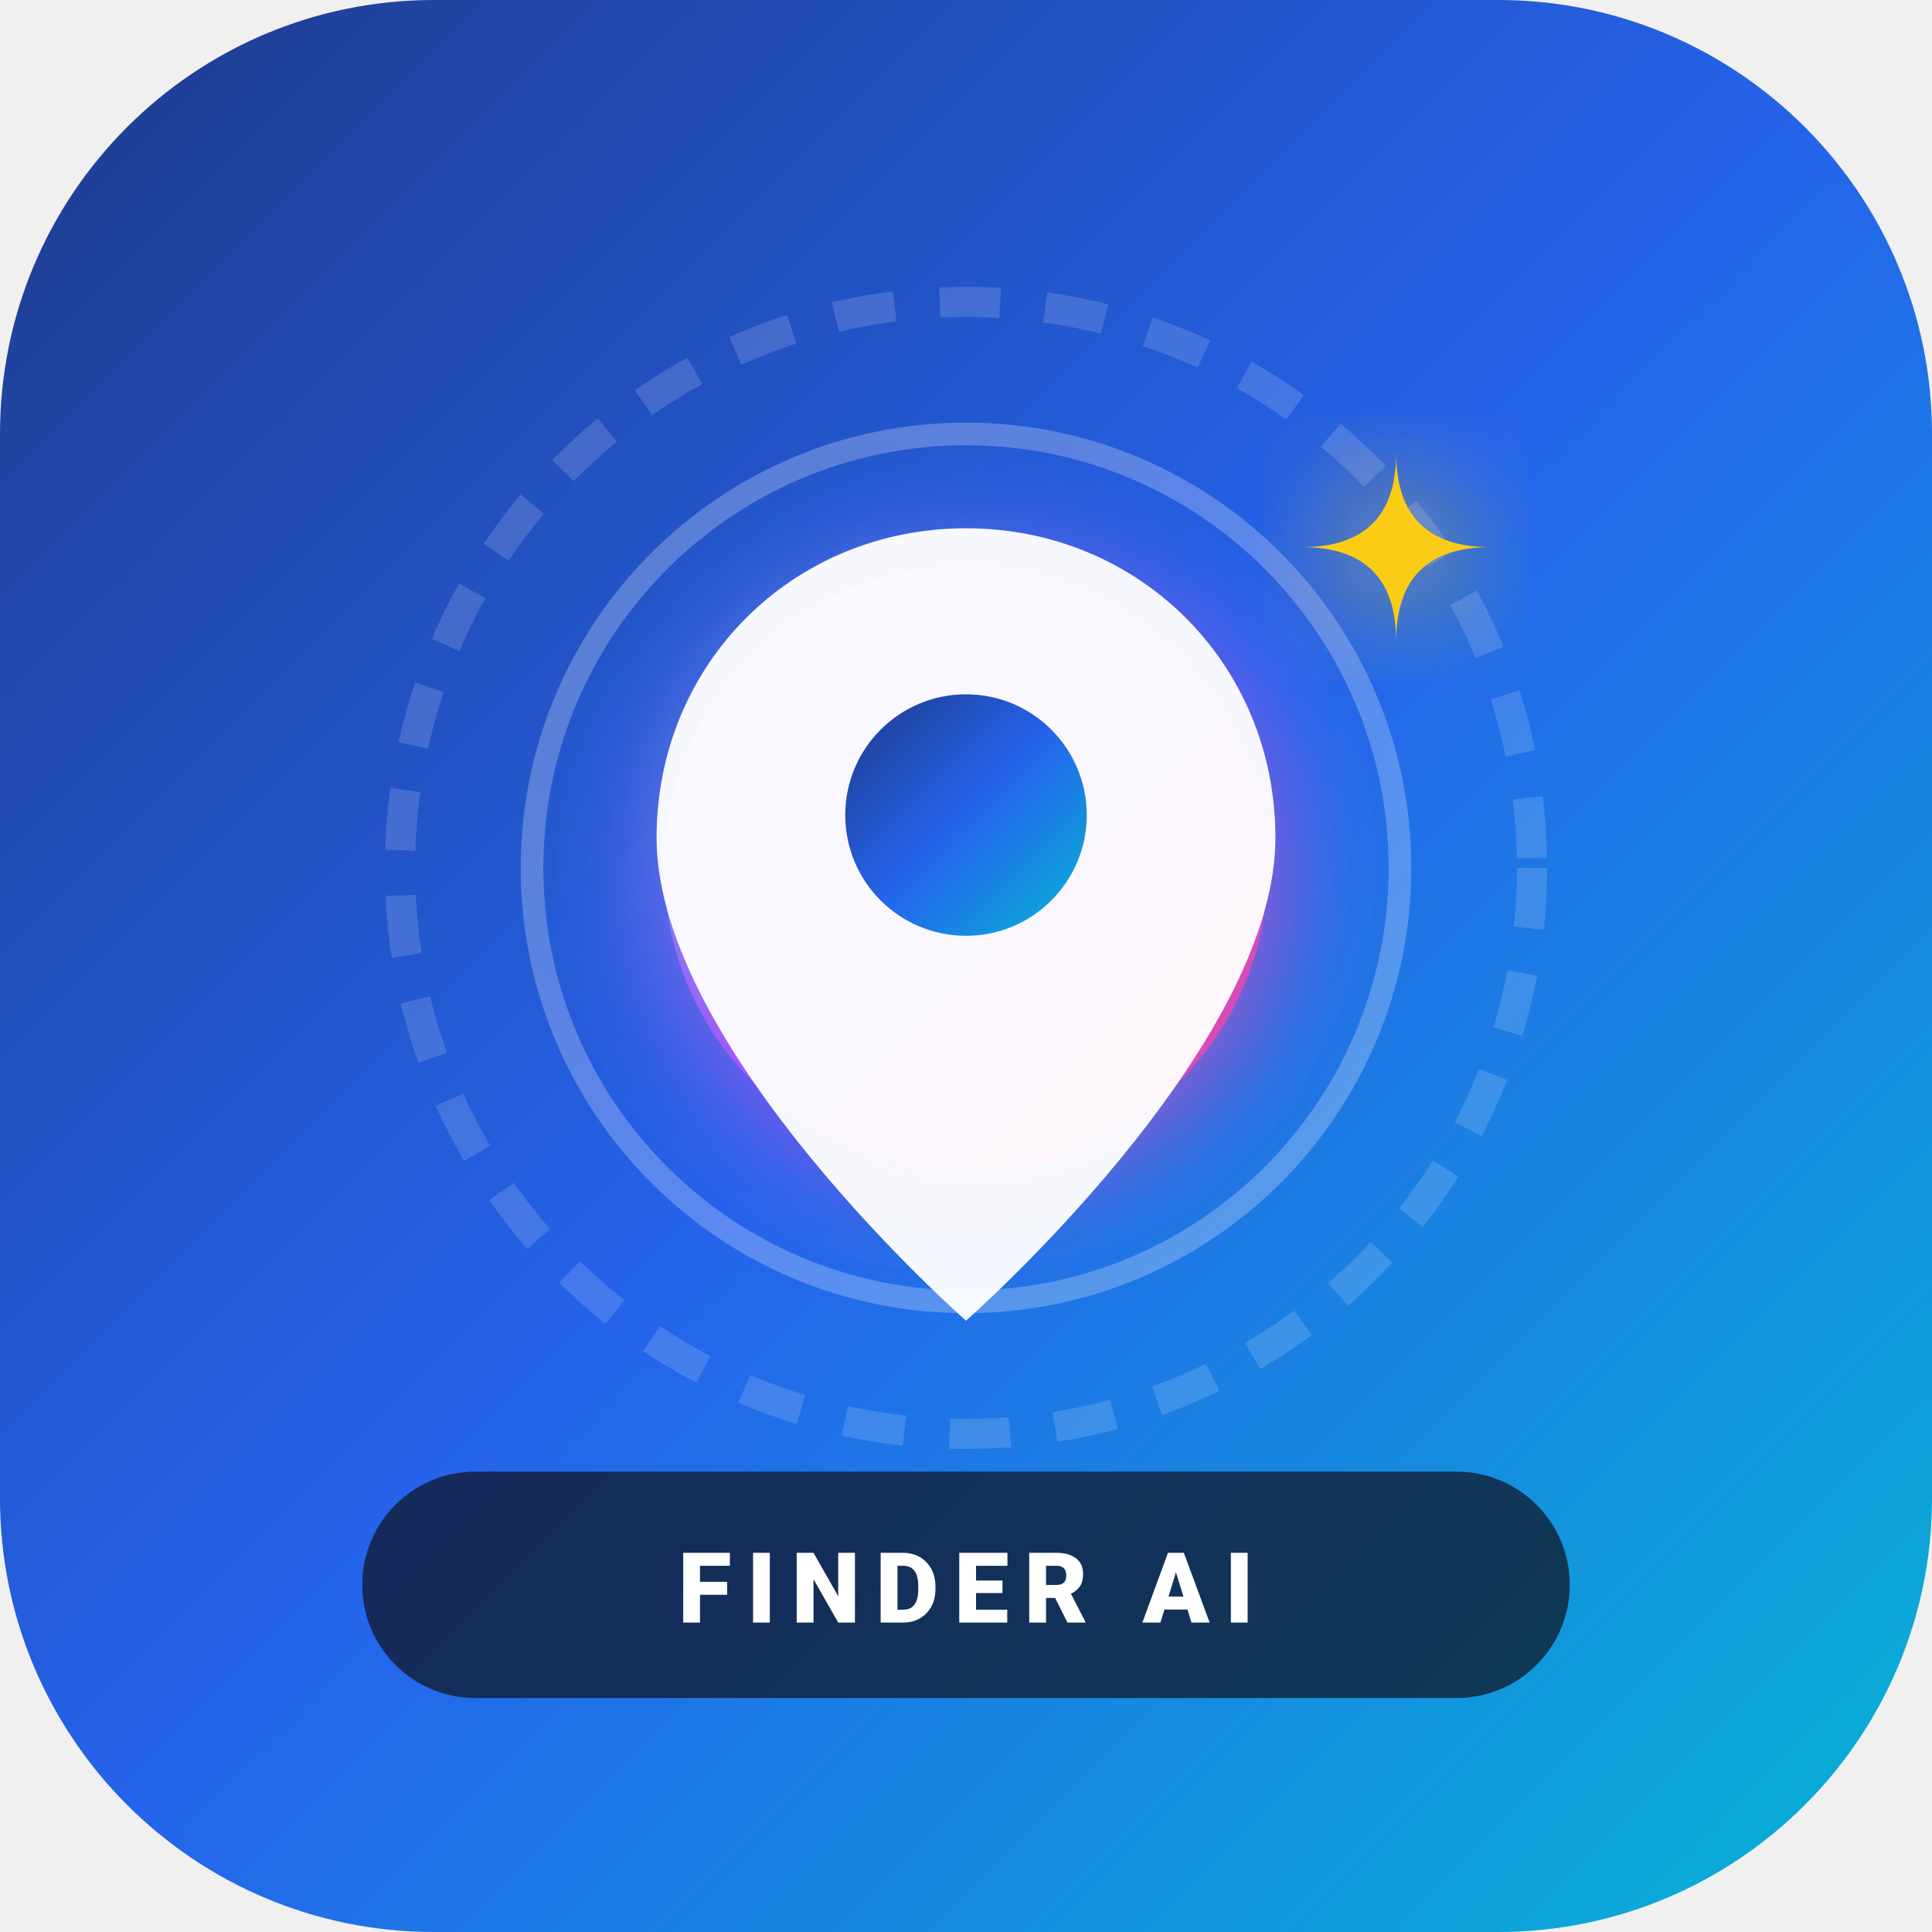
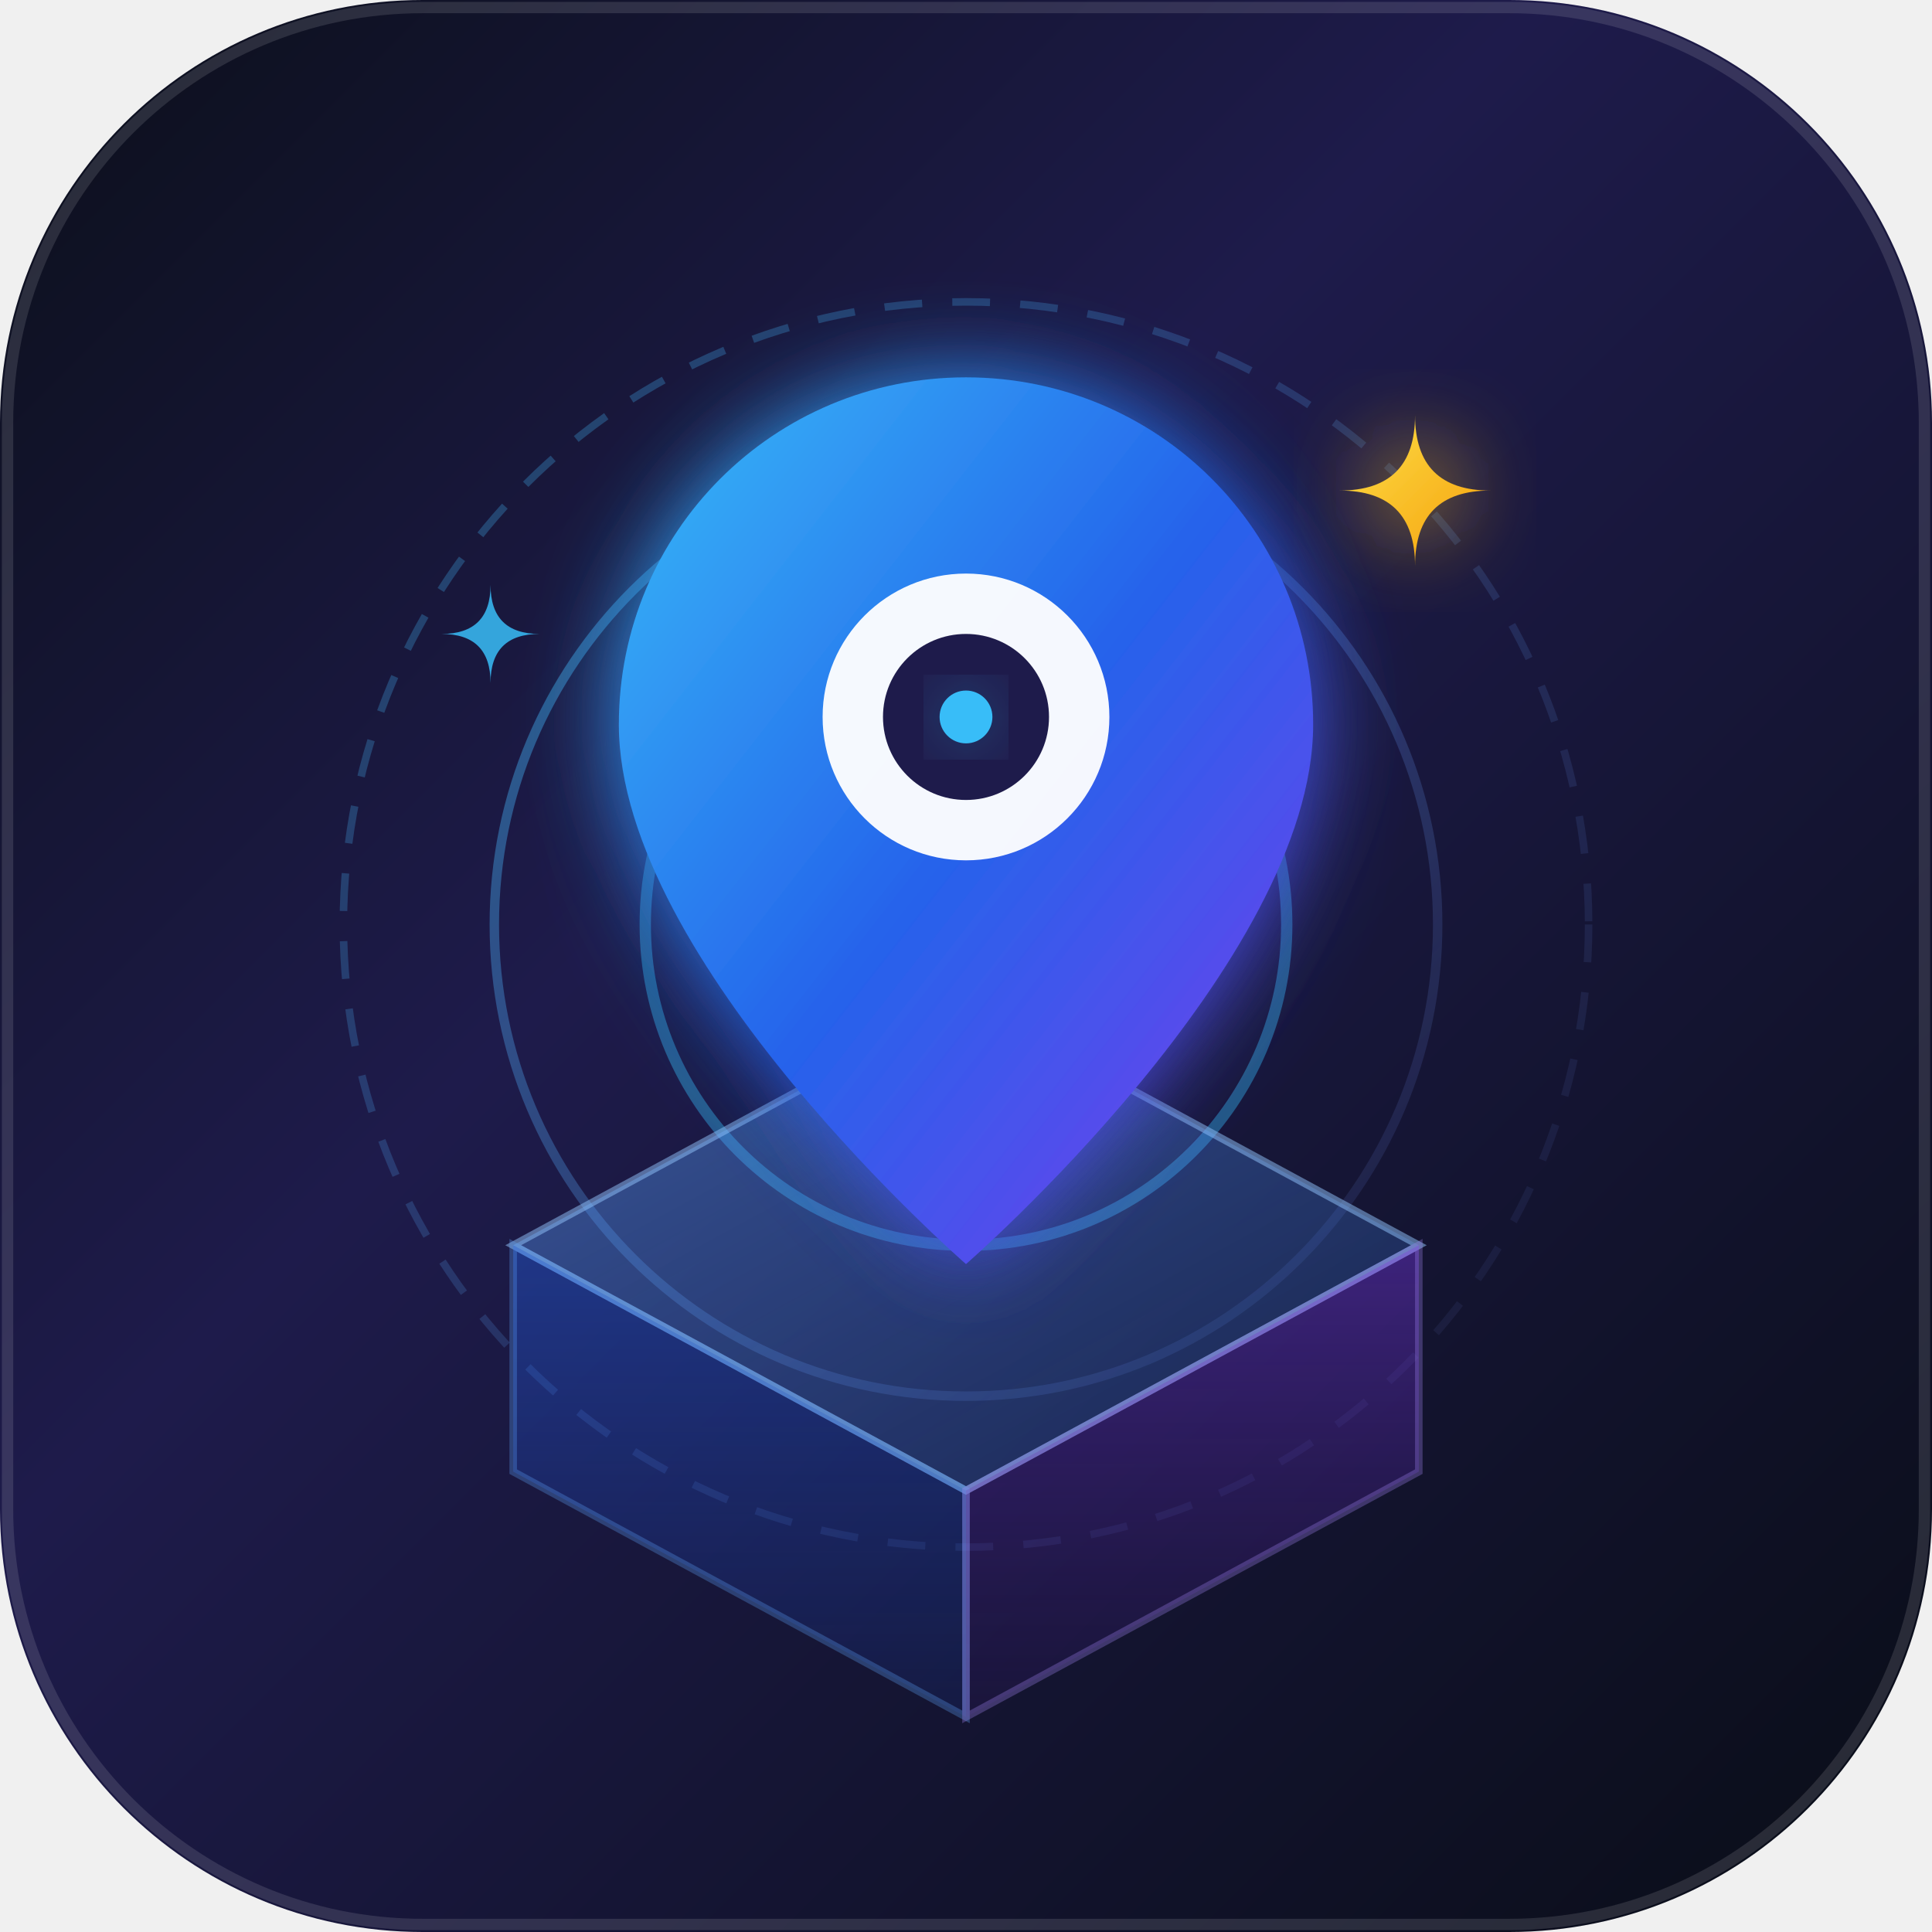
<svg xmlns="http://www.w3.org/2000/svg" viewBox="0 0 512 512" width="512" height="512">
  <defs>
-     <linearGradient id="bgGrad" x1="0%" y1="0%" x2="100%" y2="100%">
-       <stop offset="0%" stop-color="#1E3A8A" />
+     <linearGradient id="bgGradient" x1="0%" y1="0%" x2="100%" y2="100%">
+       <stop offset="0%" stop-color="#0B0F19" />
+       <stop offset="40%" stop-color="#1E1B4B" />
+       <stop offset="100%" stop-color="#090D16" />
+     </linearGradient>
+     <linearGradient id="waveGrad" x1="0%" y1="0%" x2="100%" y2="100%">
+       <stop offset="0%" stop-color="#38BDF8" stop-opacity="0.8" />
+       <stop offset="100%" stop-color="#818CF8" stop-opacity="0.1" />
+     </linearGradient>
+     <linearGradient id="pinGrad" x1="0%" y1="0%" x2="100%" y2="100%">
+       <stop offset="0%" stop-color="#38BDF8" />
      <stop offset="50%" stop-color="#2563EB" />
-       <stop offset="100%" stop-color="#06B6D4" />
+       <stop offset="100%" stop-color="#7C3AED" />
    </linearGradient>
-     <linearGradient id="orbGrad" x1="0%" y1="0%" x2="100%" y2="100%">
-       <stop offset="0%" stop-color="#60A5FA" />
-       <stop offset="50%" stop-color="#A855F7" />
-       <stop offset="100%" stop-color="#EC4899" />
+     <linearGradient id="cubeTop" x1="0%" y1="0%" x2="100%" y2="100%">
+       <stop offset="0%" stop-color="#60A5FA" stop-opacity="0.45" />
+       <stop offset="100%" stop-color="#3B82F6" stop-opacity="0.15" />
    </linearGradient>
-     <filter id="glow" x="-20%" y="-20%" width="140%" height="140%">
-       <feGaussianBlur stdDeviation="16" result="blur" />
+     <linearGradient id="cubeLeft" x1="0%" y1="0%" x2="0%" y2="100%">
+       <stop offset="0%" stop-color="#2563EB" stop-opacity="0.4" />
+       <stop offset="100%" stop-color="#1D4ED8" stop-opacity="0.1" />
+     </linearGradient>
+     <linearGradient id="cubeRight" x1="0%" y1="0%" x2="0%" y2="100%">
+       <stop offset="0%" stop-color="#7C3AED" stop-opacity="0.4" />
+       <stop offset="100%" stop-color="#4C1D95" stop-opacity="0.1" />
+     </linearGradient>
+     <linearGradient id="goldGrad" x1="0%" y1="0%" x2="100%" y2="100%">
+       <stop offset="0%" stop-color="#FDE047" />
+       <stop offset="100%" stop-color="#F59E0B" />
+     </linearGradient>
+     <filter id="softGlow" x="-30%" y="-30%" width="160%" height="160%">
+       <feGaussianBlur stdDeviation="12" result="blur" />
+       <feComposite in="SourceGraphic" in2="blur" operator="over" />
+     </filter>
+     <filter id="strongGlow" x="-50%" y="-50%" width="200%" height="200%">
+       <feGaussianBlur stdDeviation="24" result="blur" />
      <feComposite in="SourceGraphic" in2="blur" operator="over" />
    </filter>
  </defs>
-   <rect width="512" height="512" rx="115" fill="url(#bgGrad)" />
-   <circle cx="256" cy="230" r="150" fill="none" stroke="rgba(255,255,255,0.15)" stroke-width="8" stroke-dasharray="16 12" />
-   <circle cx="256" cy="230" r="115" fill="none" stroke="rgba(255,255,255,0.25)" stroke-width="6" />
-   <circle cx="256" cy="230" r="80" fill="url(#orbGrad)" filter="url(#glow)" />
-   <path d="M 256 140 C 210 140 174 176 174 222 C 174 278 256 350 256 350 C 256 350 338 278 338 222 C 338 176 302 140 256 140 Z" fill="#FFFFFF" opacity="0.95" />
-   <circle cx="256" cy="216" r="32" fill="url(#bgGrad)" />
-   <path d="M 370 120 Q 370 145 395 145 Q 370 145 370 170 Q 370 145 345 145 Q 370 145 370 120 Z" fill="#FACC15" filter="url(#glow)" />
-   <rect x="96" y="390" width="320" height="60" rx="30" fill="rgba(15, 23, 42, 0.75)" />
-   <text x="256" y="430" fill="#FFFFFF" font-family="-apple-system, BlinkMacSystemFont, 'Segoe UI', Roboto, sans-serif" font-size="26" font-weight="900" text-anchor="middle" letter-spacing="4">FINDER AI</text>
+   <rect width="512" height="512" rx="112" fill="url(#bgGradient)" />
+   <rect x="2" y="2" width="508" height="508" rx="110" fill="none" stroke="rgba(255,255,255,0.12)" stroke-width="3" />
+   <circle cx="256" cy="245" r="165" fill="none" stroke="url(#waveGrad)" stroke-width="2" stroke-dasharray="10 8" opacity="0.4" />
+   <circle cx="256" cy="245" r="125" fill="none" stroke="url(#waveGrad)" stroke-width="2.5" opacity="0.6" />
+   <circle cx="256" cy="245" r="85" fill="none" stroke="rgba(56, 189, 248, 0.4)" stroke-width="3" />
+   <g transform="translate(0, 45)">
+     <polygon points="256,220 376,285 256,350 136,285" fill="url(#cubeTop)" stroke="rgba(147, 197, 253, 0.5)" stroke-width="2" />
+     <polygon points="136,285 256,350 256,410 136,345" fill="url(#cubeLeft)" stroke="rgba(96, 165, 250, 0.3)" stroke-width="2" />
+     <polygon points="256,350 376,285 376,345 256,410" fill="url(#cubeRight)" stroke="rgba(167, 139, 250, 0.3)" stroke-width="2" />
+   </g>
+   <circle cx="256" cy="205" r="65" fill="#38BDF8" opacity="0.25" filter="url(#strongGlow)" />
+   <path d="M 256 100 C 205 100 164 141 164 192 C 164 255 256 335 256 335 C 256 335 348 255 348 192 C 348 141 307 100 256 100 Z" fill="url(#pinGrad)" filter="url(#softGlow)" />
+   <circle cx="256" cy="190" r="38" fill="#FFFFFF" opacity="0.95" />
+   <circle cx="256" cy="190" r="22" fill="#1E1B4B" />
+   <circle cx="256" cy="190" r="7" fill="#38BDF8" filter="url(#softGlow)" />
+   <path d="M 375 110 Q 375 130 395 130 Q 375 130 375 150 Q 375 130 355 130 Q 375 130 375 110 Z" fill="url(#goldGrad)" filter="url(#softGlow)" />
+   <path d="M 130 155 Q 130 168 143 168 Q 130 168 130 181 Q 130 168 117 168 Q 130 168 130 155 Z" fill="#38BDF8" opacity="0.85" />
</svg>
